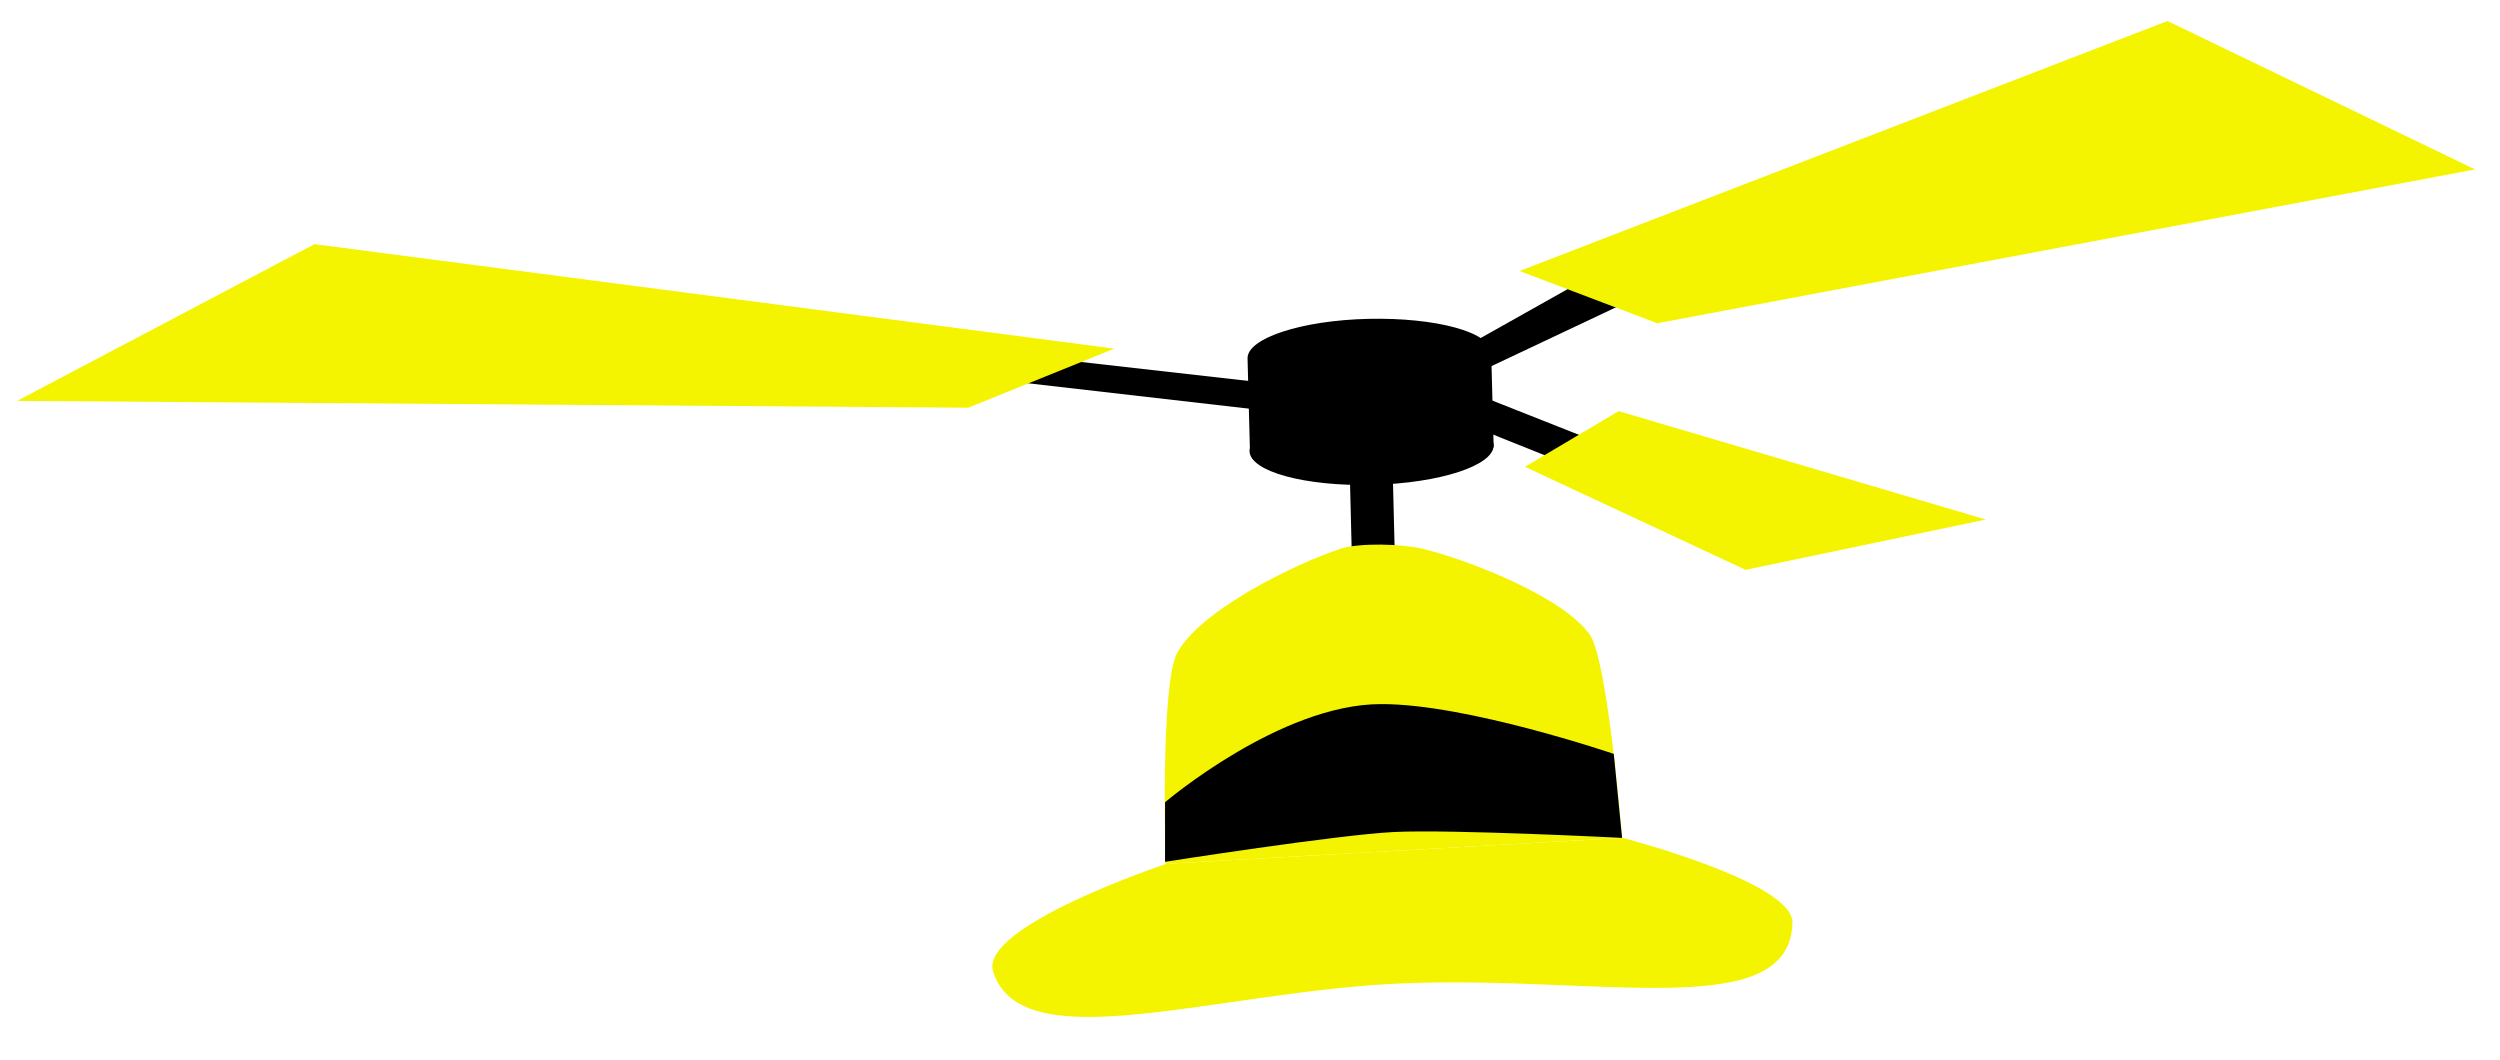
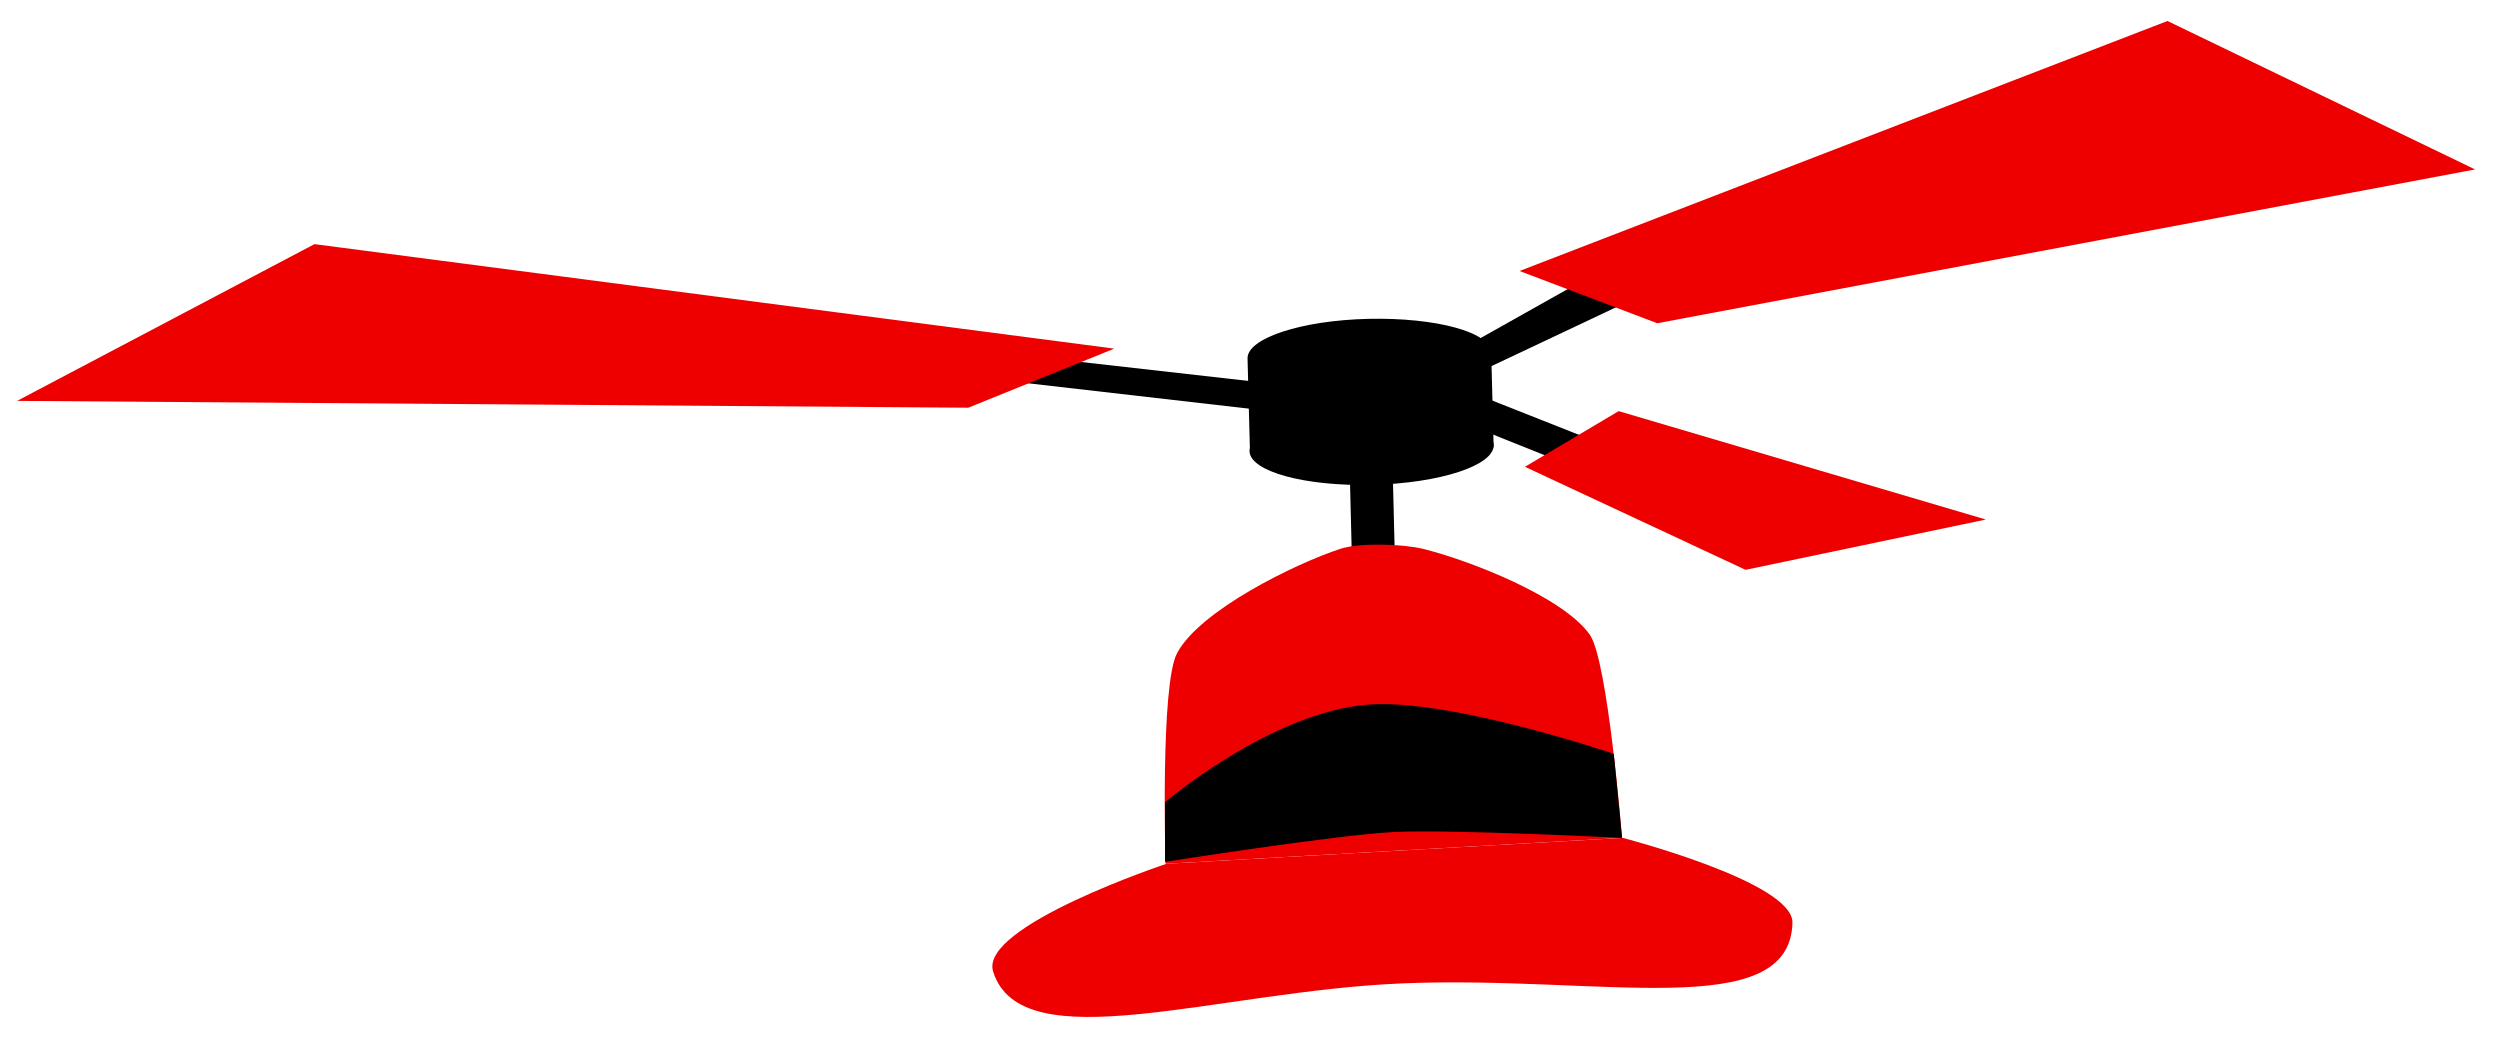
<svg xmlns="http://www.w3.org/2000/svg" version="1.1" id="Layer_1" x="0px" y="0px" viewBox="0 0 512 217" style="enable-background:new 0 0 512 217;" xml:space="preserve">
  <style type="text/css">
- 	.st0{fill:#F4F400;}
+ 	.st0{fill:#EE0000;}
</style>
  <g>
    <g>
      <g>
-         <ellipse transform="matrix(0.9997 -2.482198e-02 2.482198e-02 0.9997 -2.1963 6.9973)" cx="280.8" cy="92" rx="4.4" ry="3.1" />
-         <ellipse transform="matrix(0.9997 -2.482198e-02 2.482198e-02 0.9997 -3.1741 7.0312)" cx="281.6" cy="131.4" rx="4.4" ry="3.1" />
-         <rect x="276.8" y="92" transform="matrix(0.9997 -2.482198e-02 2.482198e-02 0.9997 -2.6851 7.0155)" width="8.8" height="39.4" />
-         <path d="M305.4,72.2c-0.1-4.2-11.4-7.2-25.1-6.9c-13.8,0.3-24.9,4-24.8,8.1c0,0,0,0.1,0,0.1l0.5,19.3l49.9-1.2l-0.5-19.3     C305.4,72.2,305.4,72.2,305.4,72.2z" />
-         <ellipse transform="matrix(0.9997 -2.482198e-02 2.482198e-02 0.9997 -2.1918 7.0011)" cx="280.9" cy="91.8" rx="25" ry="7.5" />
+         <ellipse transform="matrix(0.9997 -2.482178e-02 2.482178e-02 0.9997 -2.1971 6.9984)" cx="280.8" cy="92" rx="4.4" ry="3.1" />
+         <ellipse transform="matrix(0.9997 -2.482178e-02 2.482178e-02 0.9997 -3.1749 7.0304)" cx="281.6" cy="131.4" rx="4.4" ry="3.1" />
+         <rect x="276.8" y="92" transform="matrix(0.9997 -2.482178e-02 2.482178e-02 0.9997 -2.686 7.0144)" width="8.8" height="39.4" />
+         <path d="M305.4,72.2c-0.1-4.2-11.4-7.2-25.1-6.9c-13.8,0.3-24.9,4-24.8,8.1v0.1l0.5,19.3l49.9-1.2L305.4,72.2     C305.4,72.2,305.4,72.2,305.4,72.2z" />
+         <ellipse transform="matrix(0.9997 -2.482178e-02 2.482178e-02 0.9997 -2.1921 7.0008)" cx="280.9" cy="91.8" rx="25" ry="7.5" />
      </g>
      <g>
        <polygon points="256.7,83.8 209.7,78.4 220.2,74 257.3,78.2    " />
        <polygon class="st0" points="198.3,83.5 3.5,82.1 64.4,50 228.2,71.4    " />
      </g>
      <g>
        <path d="M332.3,62.3l-9.8-3.9l-29,16.3l0,0c-0.8,0.5-1.4,1.4-1.3,2.4c0,1.5,1.3,2.7,2.8,2.6c0.4,0,0.8-0.1,1.1-0.3l0,0     L332.3,62.3z" />
        <polygon class="st0" points="506.9,34.7 339.4,66.2 311.2,55.5 443.9,4.3    " />
      </g>
      <g>
        <polygon points="318,93.9 301.8,87.4 303,81 324.5,89.5    " />
        <polygon class="st0" points="357.5,116.7 312.3,95.6 331.5,84.2 406.7,106.4    " />
      </g>
    </g>
    <g>
      <path class="st0" d="M332.2,171.6l-93.5,5.3c0,0-1.1-36.9,2.4-43.2c4.7-8.7,24-18.2,33.4-21.3c4-1.3,12.8-1,16.9,0    c9.4,2.3,28.7,9.8,34.2,17.6C329.3,135.3,332.2,171.6,332.2,171.6z" />
-       <path d="M332.2,171.6c0,0-35.1-1.8-46.8-1.2c-11.8,0.6-46.8,6.1-46.8,6.1l0-12.2c0,0,23.6-20.1,44.2-20.1    c17.5-0.1,47.7,10.2,47.7,10.2L332.2,171.6z" />
+       <path d="M332.2,171.6c0,0-35.1-1.8-46.8-1.2c-11.8,0.6-46.8,6.1-46.8,6.1v-12.2c0,0,23.6-20.1,44.2-20.1    c17.5-0.1,47.7,10.2,47.7,10.2L332.2,171.6z" />
      <path class="st0" d="M367.1,189c-0.6,20.6-39.4,10.7-80,12.4c-38,1.6-77.9,16-83.7-2.4c-3-9.3,35.5-22.1,35.5-22.1l93.5-5.3    C332.2,171.6,367.3,180.6,367.1,189z" />
    </g>
  </g>
</svg>
